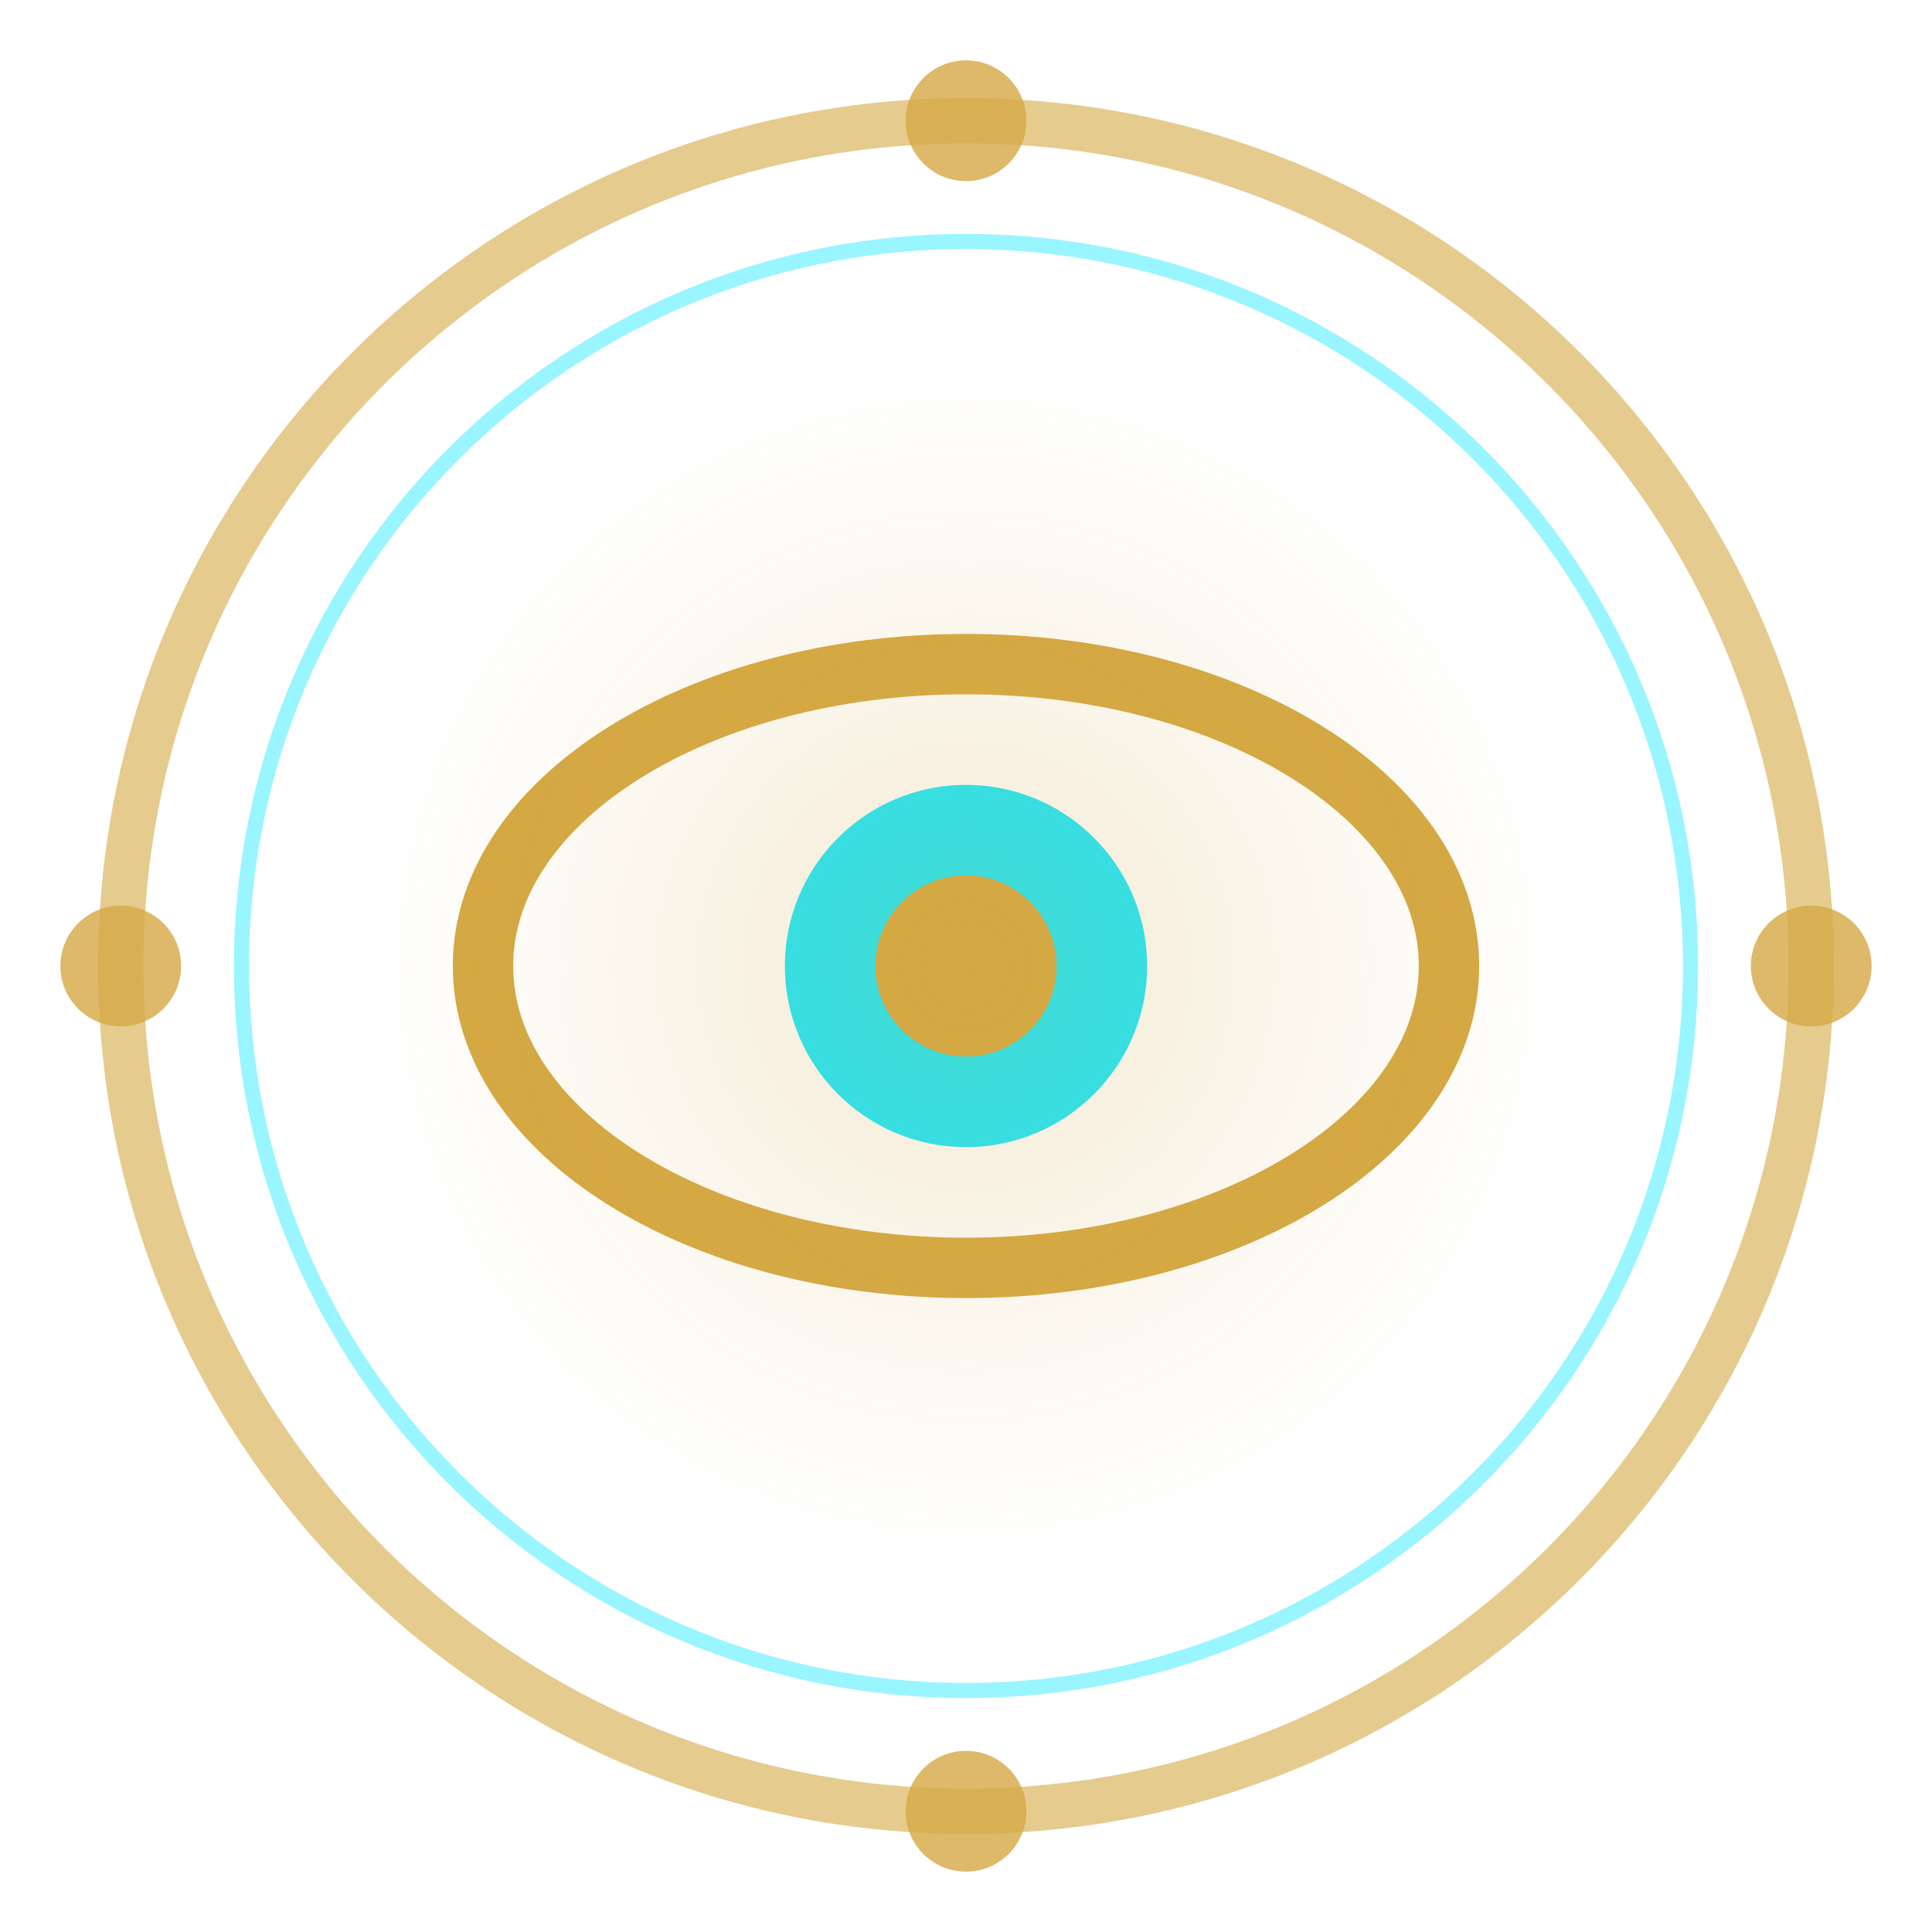
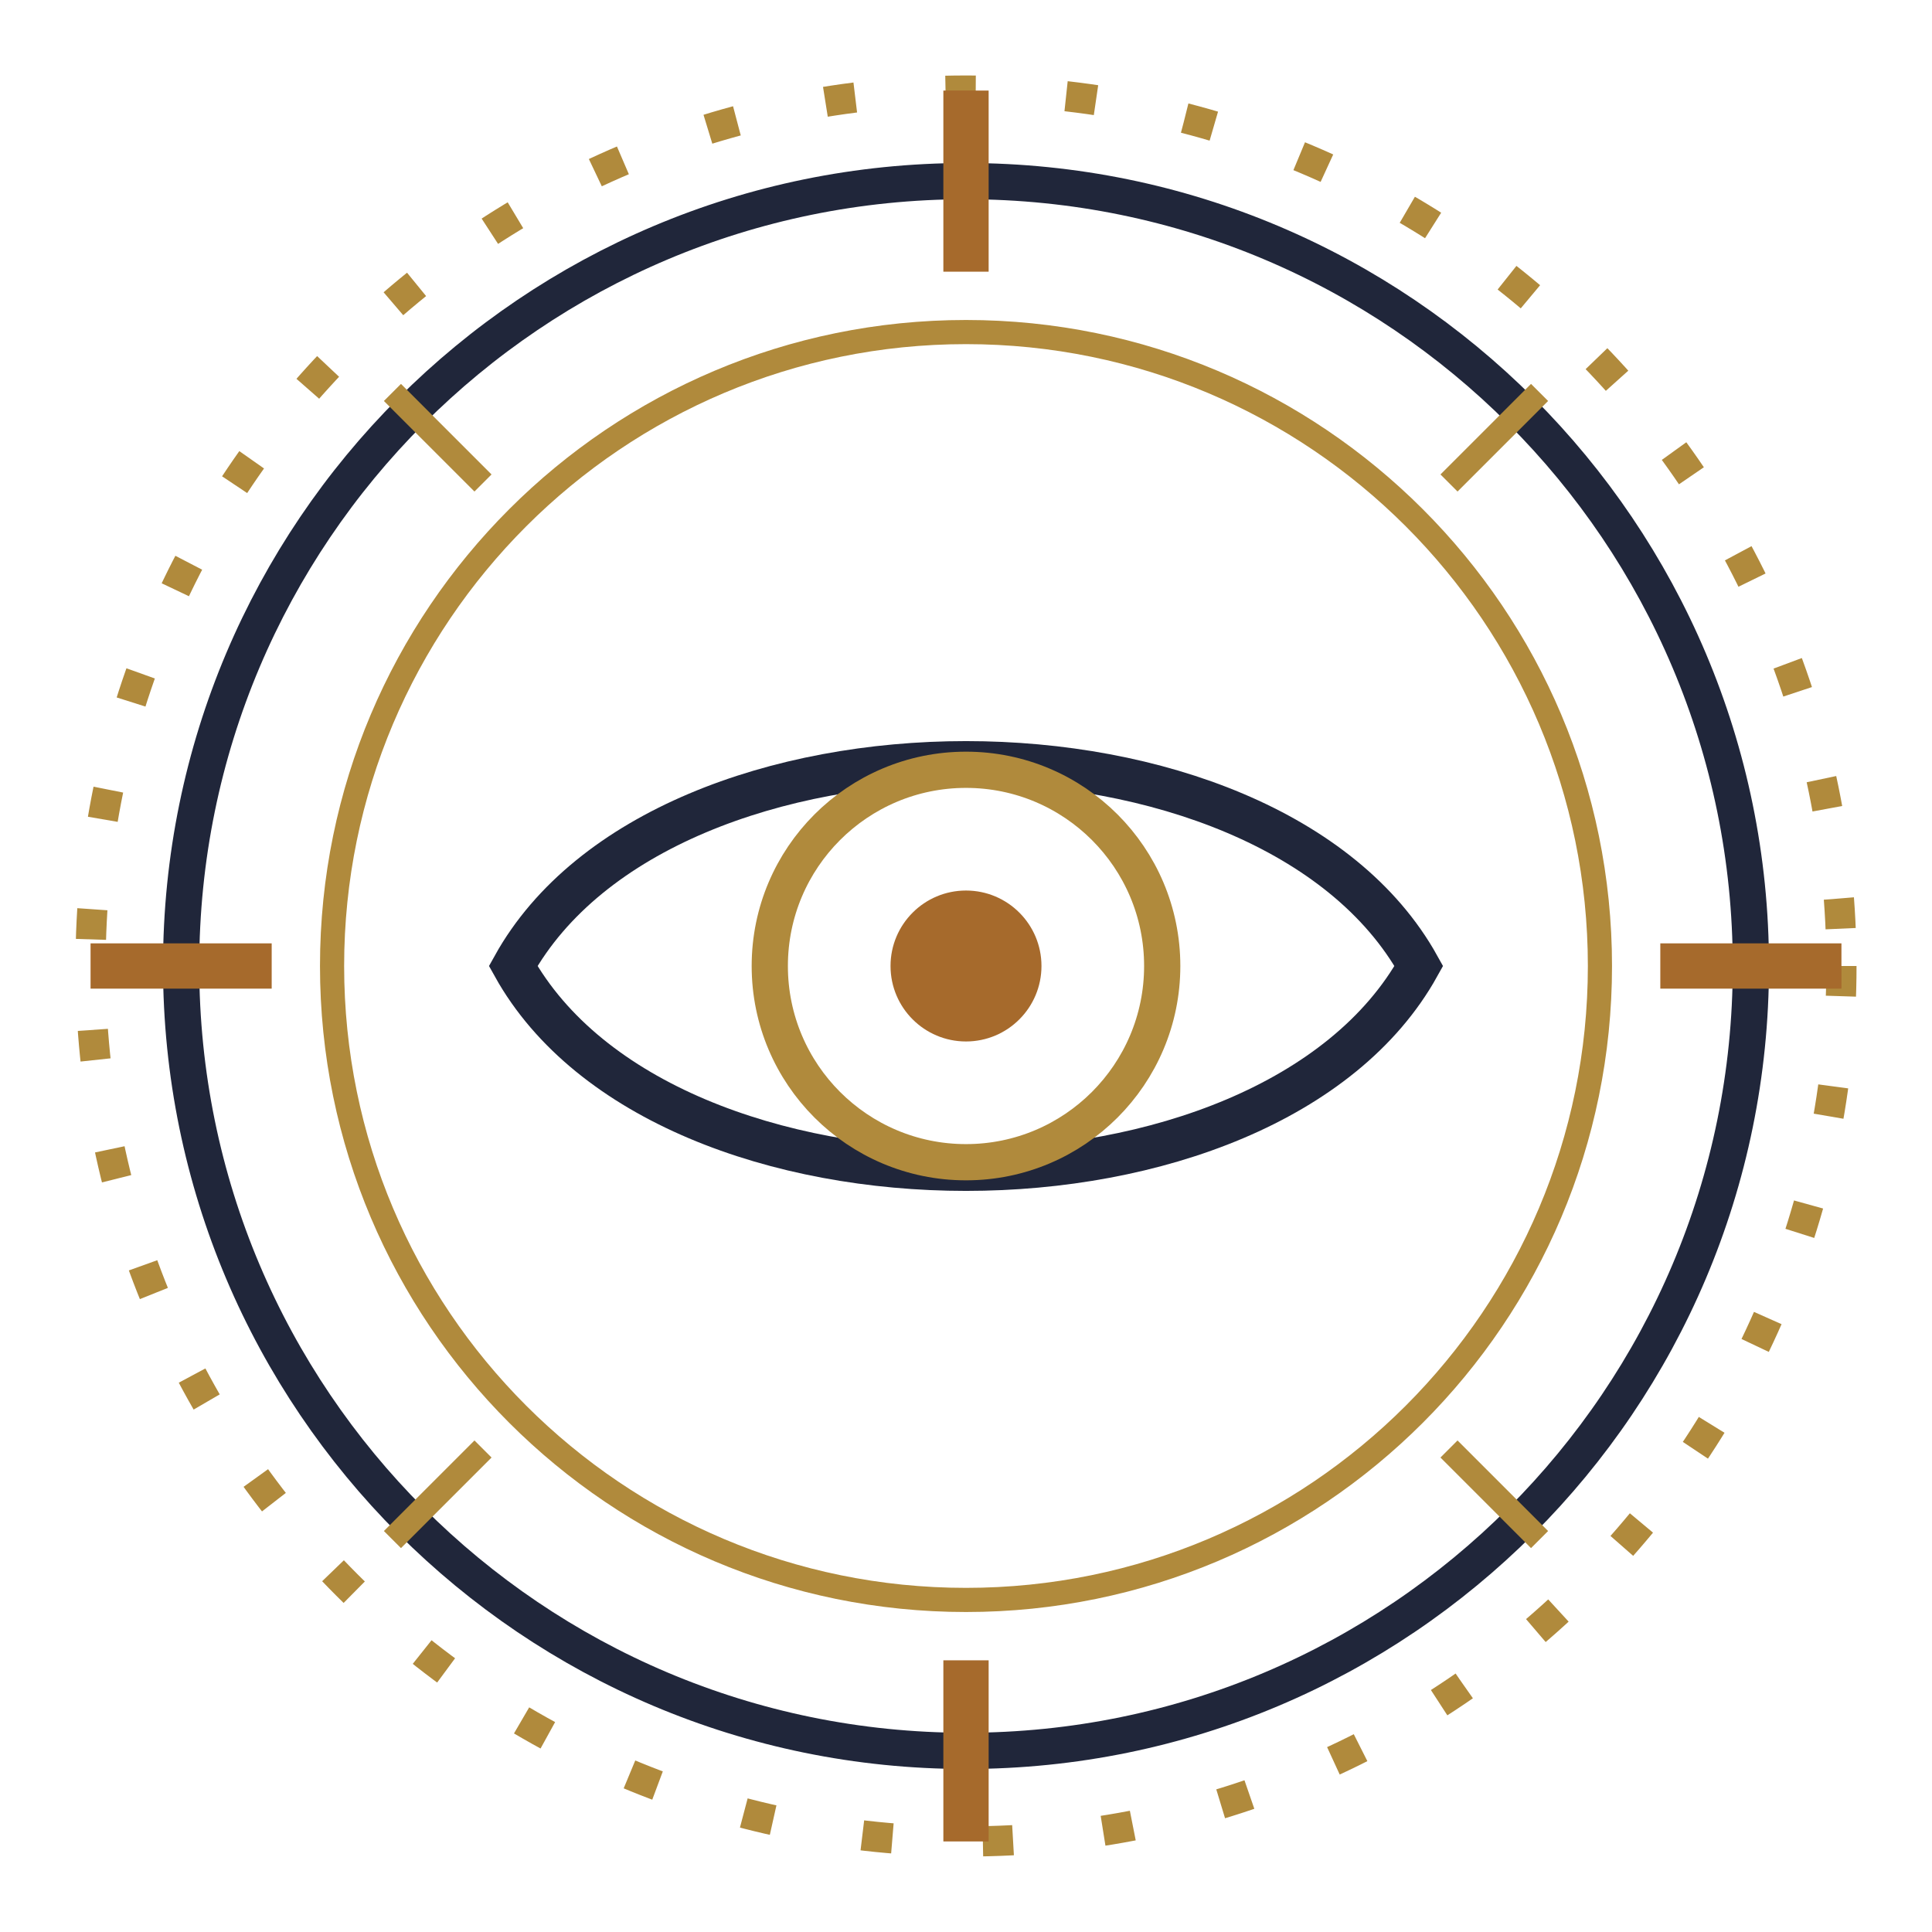
<svg xmlns="http://www.w3.org/2000/svg" viewBox="0 0 64 64">
-   <defs>
-     <radialGradient id="glow" cx="50%" cy="50%" r="50%">
-       <stop offset="0%" stop-color="#D4A843" stop-opacity="0.8" />
-       <stop offset="70%" stop-color="#D4A843" stop-opacity="0.2" />
-       <stop offset="100%" stop-color="#D4A843" stop-opacity="0" />
-     </radialGradient>
-   </defs>
-   <circle cx="32" cy="32" r="28" fill="none" stroke="#D4A843" stroke-width="1.5" opacity="0.6" />
-   <circle cx="32" cy="32" r="24" fill="none" stroke="#00E5FF" stroke-width="0.5" opacity="0.4" />
-   <ellipse cx="32" cy="32" rx="16" ry="10" fill="none" stroke="#D4A843" stroke-width="2" />
-   <circle cx="32" cy="32" r="6" fill="#00E5FF" opacity="0.9" />
-   <circle cx="32" cy="32" r="3" fill="#D4A843" />
-   <circle cx="32" cy="4" r="2" fill="#D4A843" opacity="0.8" />
-   <circle cx="32" cy="60" r="2" fill="#D4A843" opacity="0.8" />
-   <circle cx="4" cy="32" r="2" fill="#D4A843" opacity="0.8" />
-   <circle cx="60" cy="32" r="2" fill="#D4A843" opacity="0.8" />
-   <circle cx="32" cy="32" r="20" fill="url(#glow)" opacity="0.3" />
+   <circle cx="32" cy="32" r="29" fill="none" stroke="#B08A3C" stroke-width="1" stroke-dasharray="1 3" />
+   <circle cx="32" cy="32" r="26" fill="none" stroke="#20263A" stroke-width="1.2" />
+   <circle cx="32" cy="32" r="21" fill="none" stroke="#B08A3C" stroke-width="0.8" />
+   <line x1="32" y1="3" x2="32" y2="9" stroke="#A66A2C" stroke-width="1.5" />
+   <line x1="32" y1="55" x2="32" y2="61" stroke="#A66A2C" stroke-width="1.5" />
+   <line x1="3" y1="32" x2="9" y2="32" stroke="#A66A2C" stroke-width="1.5" />
+   <line x1="55" y1="32" x2="61" y2="32" stroke="#A66A2C" stroke-width="1.5" />
+   <line x1="13" y1="13" x2="16" y2="16" stroke="#B08A3C" stroke-width="0.8" />
+   <line x1="51" y1="13" x2="48" y2="16" stroke="#B08A3C" stroke-width="0.8" />
+   <line x1="13" y1="51" x2="16" y2="48" stroke="#B08A3C" stroke-width="0.8" />
+   <line x1="51" y1="51" x2="48" y2="48" stroke="#B08A3C" stroke-width="0.8" />
+   <path d="M 17 32 C 22 23, 42 23, 47 32 C 42 41, 22 41, 17 32 Z" fill="none" stroke="#20263A" stroke-width="1.4" />
+   <circle cx="32" cy="32" r="6.5" fill="none" stroke="#B08A3C" stroke-width="1.2" />
+   <circle cx="32" cy="32" r="2.5" fill="#A66A2C" />
</svg>
